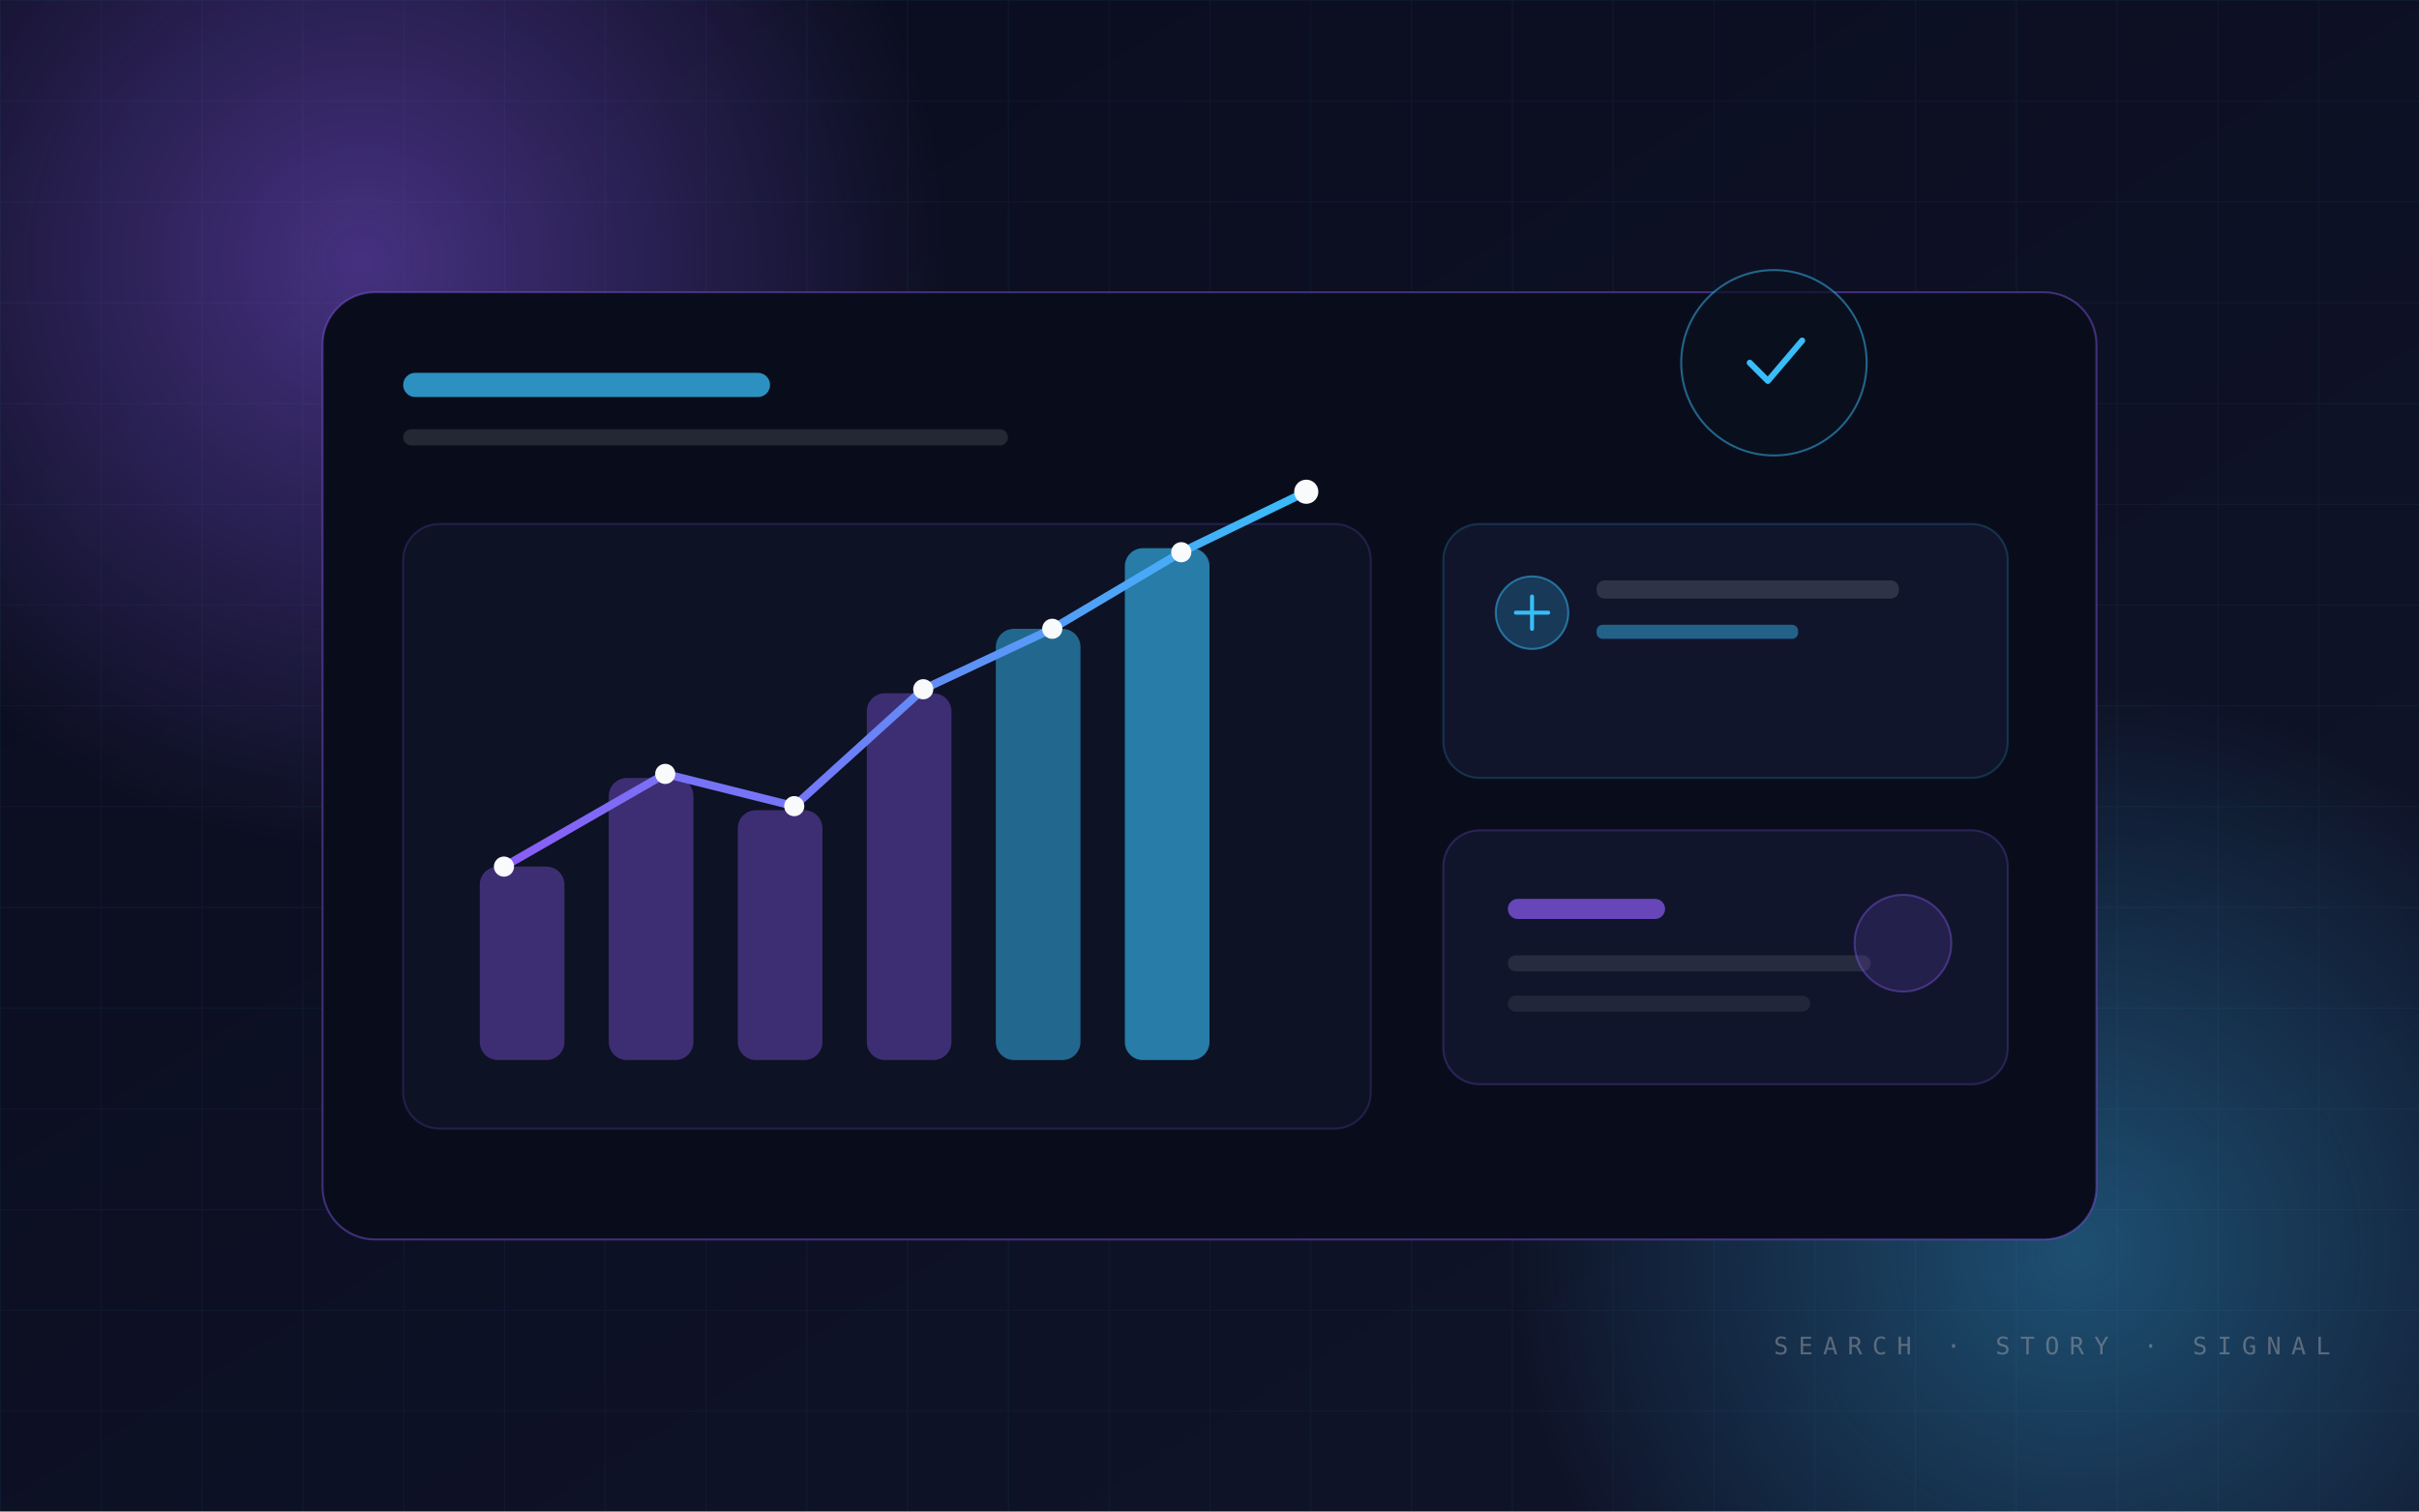
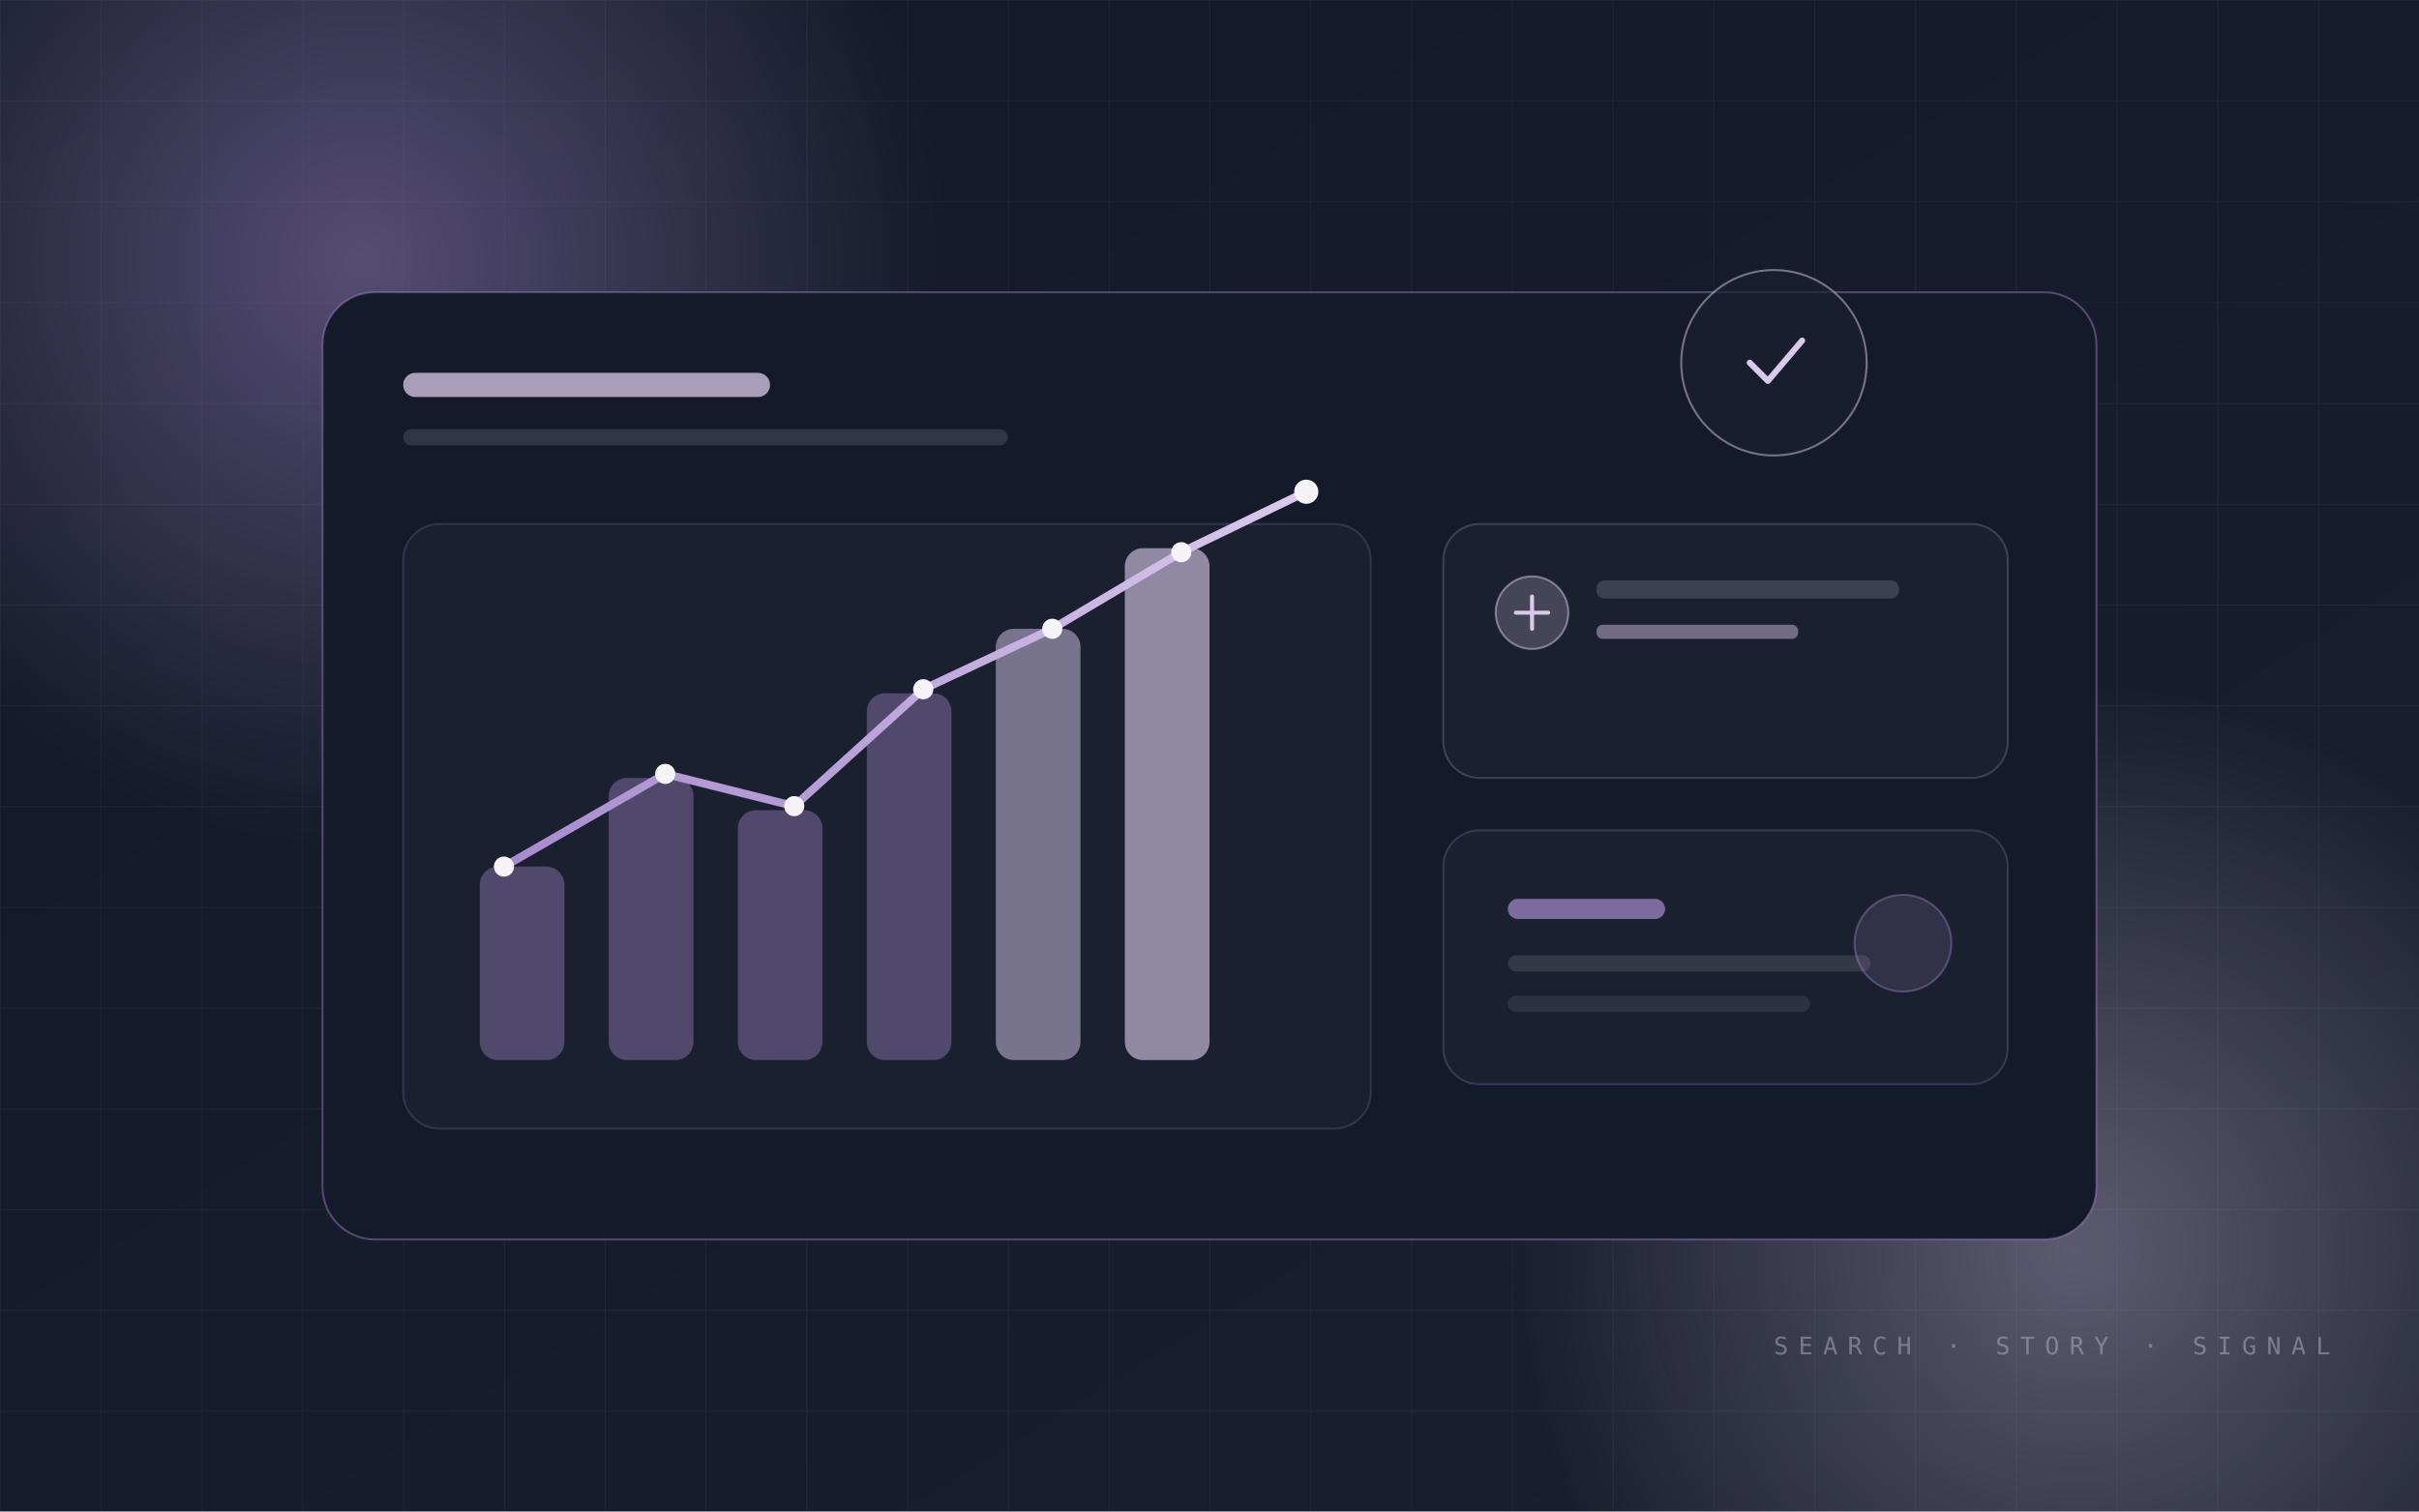
<svg xmlns="http://www.w3.org/2000/svg" viewBox="0 0 1200 750" width="1200" height="750" role="img" aria-label="Abstract marketing analytics dashboard">
  <defs>
    <linearGradient id="bg" x1="0" y1="0" x2="1" y2="1">
-       <stop offset="0" stop-color="#0A0C1D" />
-       <stop offset="1" stop-color="#10152B" />
+       <stop offset="0" stop-color="#111827" />
+       <stop offset="1" stop-color="#1B2030" />
    </linearGradient>
    <radialGradient id="glowA" cx="50%" cy="50%" r="50%">
-       <stop offset="0" stop-color="#8B5CF6" stop-opacity="0.45" />
-       <stop offset="1" stop-color="#8B5CF6" stop-opacity="0" />
+       <stop offset="0" stop-color="#A78BCE" stop-opacity="0.45" />
+       <stop offset="1" stop-color="#A78BCE" stop-opacity="0" />
    </radialGradient>
    <radialGradient id="glowB" cx="50%" cy="50%" r="50%">
-       <stop offset="0" stop-color="#38BDF8" stop-opacity="0.35" />
-       <stop offset="1" stop-color="#38BDF8" stop-opacity="0" />
+       <stop offset="0" stop-color="#D9C9EB" stop-opacity="0.35" />
+       <stop offset="1" stop-color="#D9C9EB" stop-opacity="0" />
    </radialGradient>
    <linearGradient id="line" x1="0" y1="1" x2="1" y2="0">
-       <stop offset="0" stop-color="#8B5CF6" />
-       <stop offset="1" stop-color="#38BDF8" />
+       <stop offset="0" stop-color="#A78BCE" />
+       <stop offset="1" stop-color="#D9C9EB" />
    </linearGradient>
    <pattern id="grid" width="50" height="50" patternUnits="userSpaceOnUse">
-       <path d="M50 0H0v50" fill="none" stroke="#38BDF8" stroke-opacity="0.055" />
+       <path d="M50 0H0v50" fill="none" stroke="#D9C9EB" stroke-opacity="0.055" />
    </pattern>
  </defs>
  <rect width="1200" height="750" fill="url(#bg)" />
  <rect width="1200" height="750" fill="url(#grid)" />
  <circle cx="180" cy="130" r="290" fill="url(#glowA)" />
  <circle cx="1030" cy="620" r="280" fill="url(#glowB)" />
-   <rect x="160" y="145" width="880" height="470" rx="26" fill="#090D1B" stroke="#8B5CF6" stroke-opacity="0.42" />
-   <rect x="200" y="185" width="182" height="12" rx="6" fill="#38BDF8" fill-opacity="0.75" />
-   <rect x="200" y="213" width="300" height="8" rx="4" fill="#A1A1AA" fill-opacity="0.18" />
-   <rect x="200" y="260" width="480" height="300" rx="18" fill="#0D1224" stroke="#8B5CF6" stroke-opacity="0.2" />
-   <g fill="#8B5CF6" fill-opacity="0.38">
+   <rect x="160" y="145" width="880" height="470" rx="26" fill="#141A29" stroke="#A78BCE" stroke-opacity="0.42" />
+   <rect x="200" y="185" width="182" height="12" rx="6" fill="#D9C9EB" fill-opacity="0.75" />
+   <rect x="200" y="213" width="300" height="8" rx="4" fill="#B8B5C2" fill-opacity="0.18" />
+   <rect x="200" y="260" width="480" height="300" rx="18" fill="#1B2030" stroke="#A78BCE" stroke-opacity="0.2" />
+   <g fill="#A78BCE" fill-opacity="0.38">
    <rect x="238" y="430" width="42" height="96" rx="9" />
    <rect x="302" y="386" width="42" height="140" rx="9" />
    <rect x="366" y="402" width="42" height="124" rx="9" />
    <rect x="430" y="344" width="42" height="182" rx="9" />
-     <rect x="494" y="312" width="42" height="214" rx="9" fill="#38BDF8" fill-opacity="0.5" />
-     <rect x="558" y="272" width="42" height="254" rx="9" fill="#38BDF8" fill-opacity="0.62" />
+     <rect x="494" y="312" width="42" height="214" rx="9" fill="#D9C9EB" fill-opacity="0.5" />
+     <rect x="558" y="272" width="42" height="254" rx="9" fill="#D9C9EB" fill-opacity="0.62" />
  </g>
  <path d="M250 430 330 384 394 400 458 342 522 312 586 274 648 244" fill="none" stroke="url(#line)" stroke-width="4" stroke-linecap="round" stroke-linejoin="round" />
-   <g fill="#F8FAFC">
+   <g fill="#F5F3F8">
    <circle cx="250" cy="430" r="5" />
    <circle cx="330" cy="384" r="5" />
    <circle cx="394" cy="400" r="5" />
    <circle cx="458" cy="342" r="5" />
    <circle cx="522" cy="312" r="5" />
    <circle cx="586" cy="274" r="5" />
    <circle cx="648" cy="244" r="6" />
  </g>
-   <rect x="716" y="260" width="280" height="126" rx="18" fill="#10152B" stroke="#38BDF8" stroke-opacity="0.2" />
-   <circle cx="760" cy="304" r="18" fill="#38BDF8" fill-opacity="0.22" stroke="#38BDF8" stroke-opacity="0.5" />
-   <path d="M752 304h16M760 296v16" stroke="#38BDF8" stroke-width="2" stroke-linecap="round" />
-   <rect x="792" y="288" width="150" height="9" rx="4" fill="#A1A1AA" fill-opacity="0.22" />
-   <rect x="792" y="310" width="100" height="7" rx="3" fill="#38BDF8" fill-opacity="0.45" />
-   <rect x="716" y="412" width="280" height="126" rx="18" fill="#10152B" stroke="#8B5CF6" stroke-opacity="0.24" />
-   <rect x="748" y="446" width="78" height="10" rx="5" fill="#8B5CF6" fill-opacity="0.7" />
-   <rect x="748" y="474" width="180" height="8" rx="4" fill="#A1A1AA" fill-opacity="0.16" />
-   <rect x="748" y="494" width="150" height="8" rx="4" fill="#A1A1AA" fill-opacity="0.12" />
-   <circle cx="944" cy="468" r="24" fill="#8B5CF6" fill-opacity="0.16" stroke="#8B5CF6" stroke-opacity="0.38" />
-   <circle cx="880" cy="180" r="46" fill="#0B1020" fill-opacity="0.7" stroke="#38BDF8" stroke-opacity="0.5" />
-   <path d="m868 180 9 9 17-20" fill="none" stroke="#38BDF8" stroke-width="3" stroke-linecap="round" stroke-linejoin="round" />
-   <text x="1018" y="672" text-anchor="middle" font-family="monospace" font-size="12" letter-spacing="5" fill="#A1A1AA" fill-opacity="0.5">SEARCH · STORY · SIGNAL</text>
+   <rect x="716" y="260" width="280" height="126" rx="18" fill="#1B2030" stroke="#D9C9EB" stroke-opacity="0.2" />
+   <circle cx="760" cy="304" r="18" fill="#D9C9EB" fill-opacity="0.22" stroke="#D9C9EB" stroke-opacity="0.5" />
+   <path d="M752 304h16M760 296v16" stroke="#D9C9EB" stroke-width="2" stroke-linecap="round" />
+   <rect x="792" y="288" width="150" height="9" rx="4" fill="#B8B5C2" fill-opacity="0.22" />
+   <rect x="792" y="310" width="100" height="7" rx="3" fill="#D9C9EB" fill-opacity="0.45" />
+   <rect x="716" y="412" width="280" height="126" rx="18" fill="#1B2030" stroke="#A78BCE" stroke-opacity="0.24" />
+   <rect x="748" y="446" width="78" height="10" rx="5" fill="#A78BCE" fill-opacity="0.7" />
+   <rect x="748" y="474" width="180" height="8" rx="4" fill="#B8B5C2" fill-opacity="0.16" />
+   <rect x="748" y="494" width="150" height="8" rx="4" fill="#B8B5C2" fill-opacity="0.12" />
+   <circle cx="944" cy="468" r="24" fill="#A78BCE" fill-opacity="0.16" stroke="#A78BCE" stroke-opacity="0.38" />
+   <circle cx="880" cy="180" r="46" fill="#1B2030" fill-opacity="0.7" stroke="#D9C9EB" stroke-opacity="0.5" />
+   <path d="m868 180 9 9 17-20" fill="none" stroke="#D9C9EB" stroke-width="3" stroke-linecap="round" stroke-linejoin="round" />
+   <text x="1018" y="672" text-anchor="middle" font-family="monospace" font-size="12" letter-spacing="5" fill="#B8B5C2" fill-opacity="0.5">SEARCH · STORY · SIGNAL</text>
</svg>
